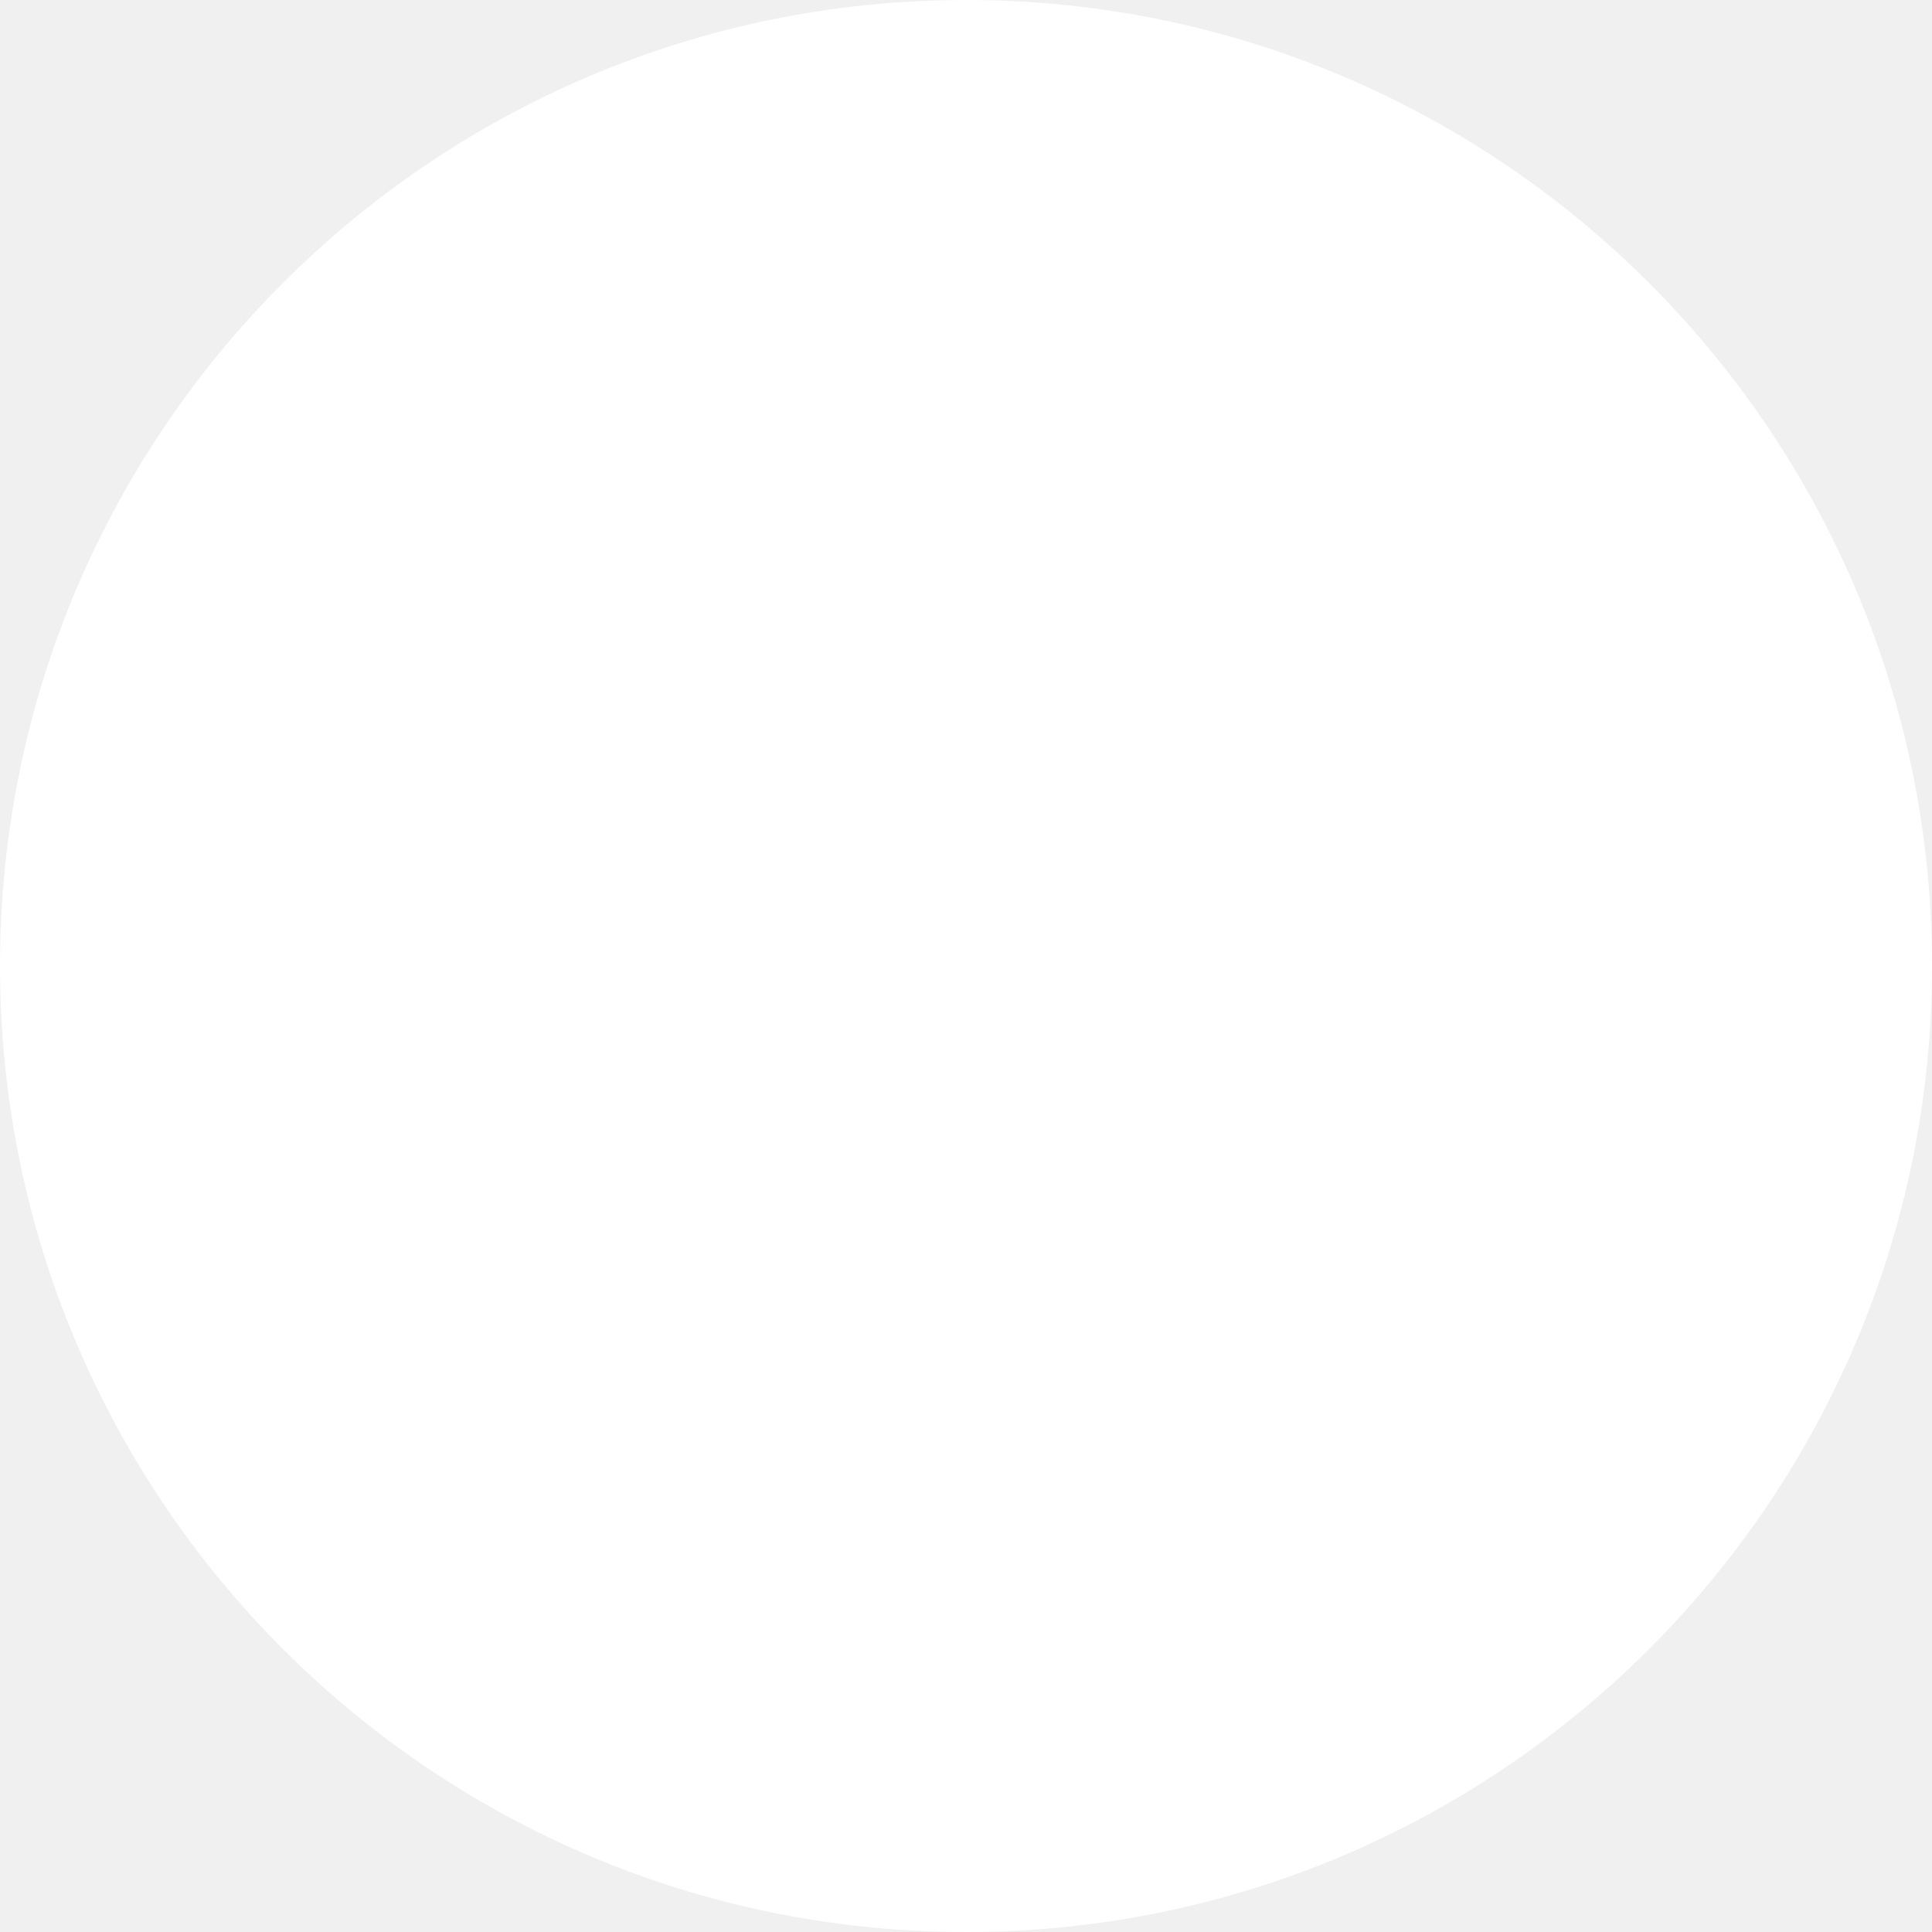
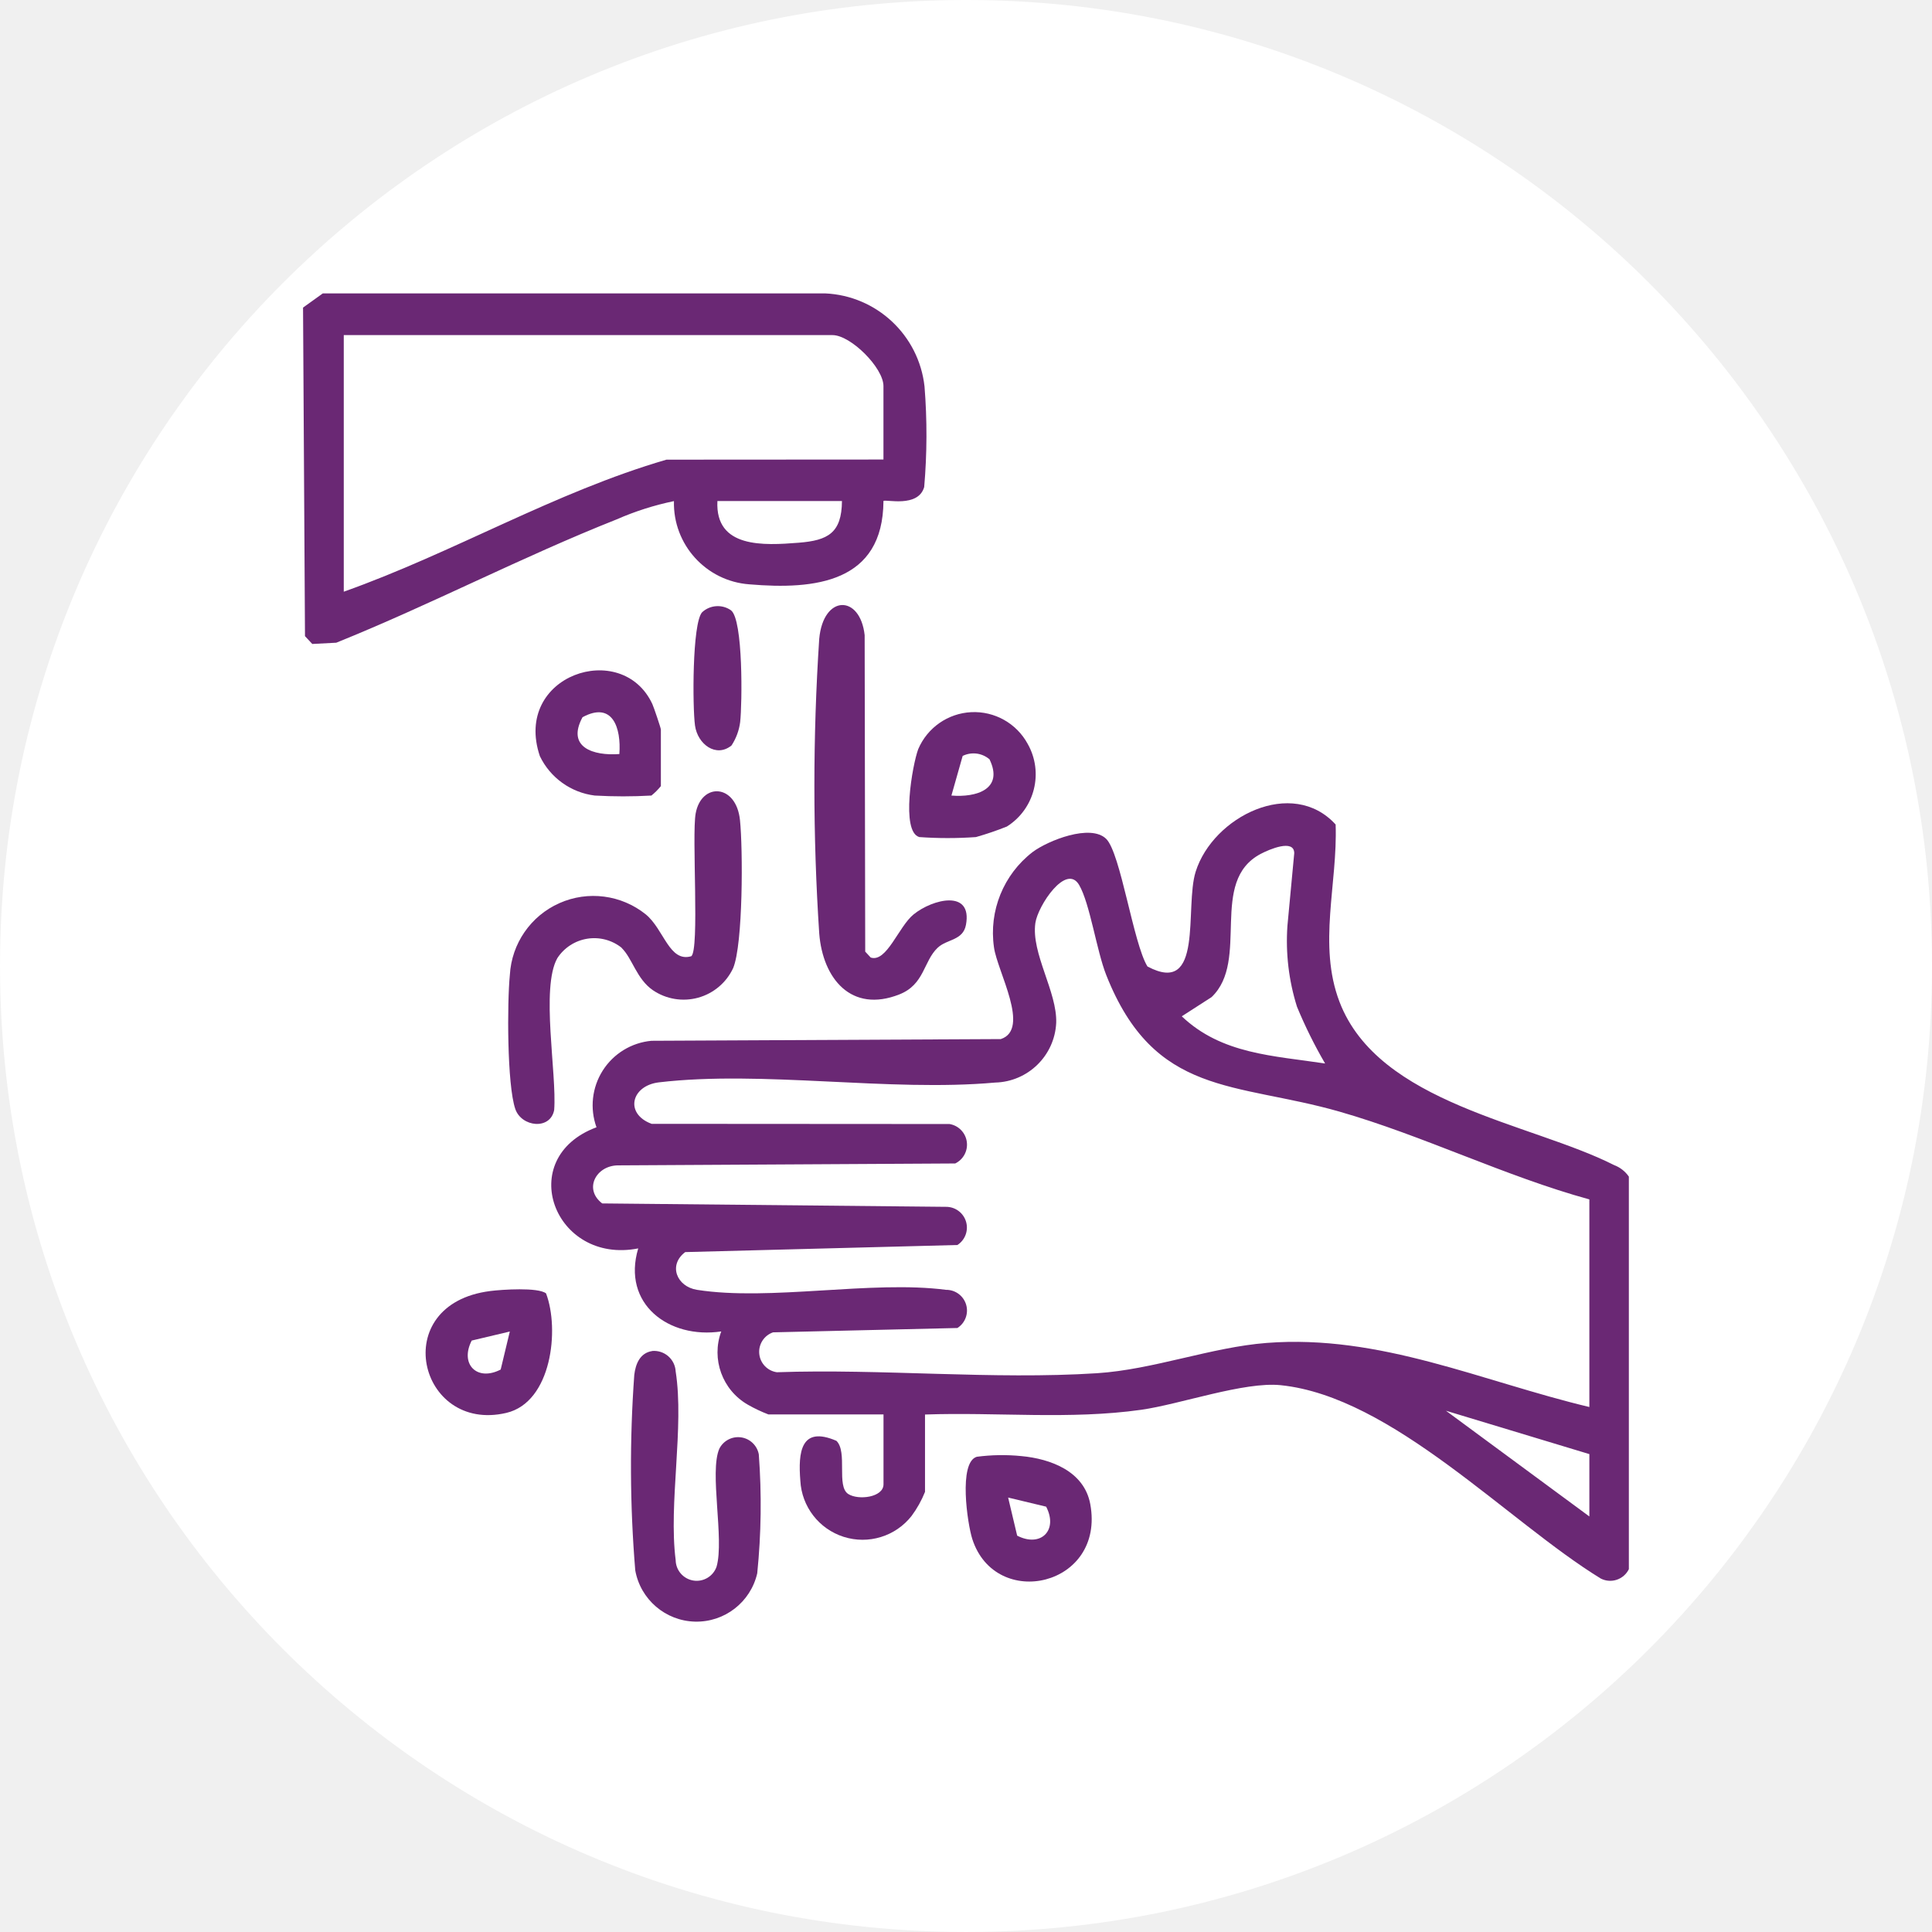
<svg xmlns="http://www.w3.org/2000/svg" width="113.341" height="113.341" viewBox="0 0 113.341 113.341">
-   <g id="Grupo_1212924" data-name="Grupo 1212924" transform="translate(-1213.932 -650.788)">
+   <defs>
+     <clipPath id="clip-path">
+       <rect id="Rectángulo_461189" data-name="Rectángulo 461189" width="77.775" height="77.919" fill="#6a2874" />
+     </clipPath>
+   </defs>
+   <g id="Grupo_1212906" data-name="Grupo 1212906" transform="translate(-1213.932 -650.788)">
    <path id="Trazado_998483" data-name="Trazado 998483" d="M125.718,69.047a56.67,56.67,0,1,1-56.67-56.67,56.671,56.671,0,0,1,56.67,56.67" transform="translate(1201.555 638.411)" fill="#fff" />
-     <rect id="Rectángulo_401104" data-name="Rectángulo 401104" width="76.991" height="77.919" transform="translate(1232.711 668)" fill="none" />
+     <g id="Grupo_1212509" data-name="Grupo 1212509" transform="translate(1231.711 668)" clip-path="url(#clip-path)">
+       <path id="Trazado_1278758" data-name="Trazado 1278758" d="M87.672,170.977v4.539a6.306,6.306,0,0,1-.794,1.42,3.656,3.656,0,0,1-6.52-2.075c-.134-1.666.02-3.243,2.117-2.34.671.659-.019,2.665.695,3.121.592.379,2.067.2,2.067-.57v-4.1H78.483a8.751,8.751,0,0,1-1.2-.568,3.542,3.542,0,0,1-1.565-4.3c-3.077.458-5.843-1.615-4.871-4.871-4.926.967-7.292-5.3-2.448-7.106a3.8,3.8,0,0,1,3.224-5.074l20.495-.1c1.759-.575-.21-3.971-.4-5.384a5.975,5.975,0,0,1,2.267-5.589c.909-.679,3.4-1.67,4.315-.773.848.829,1.591,6.144,2.422,7.486,3.33,1.777,2.164-3.453,2.828-5.561,1.017-3.232,5.666-5.56,8.211-2.767.124,3.475-1.055,7.05.226,10.4,2.294,6,11.216,7.1,16.105,9.578a1.833,1.833,0,0,1,.871.679V180.05a1.217,1.217,0,0,1-1.646.551c-5.451-3.337-12.234-10.673-18.781-11.344-2.139-.219-5.9,1.121-8.185,1.444-4.168.589-8.474.129-12.676.277m23.469-20.592a27.4,27.4,0,0,1-1.65-3.33,12.845,12.845,0,0,1-.561-4.748l.4-4.265c-.012-.843-1.46-.221-1.963.043-3.081,1.619-.619,6.247-2.887,8.405l-1.748,1.126c2.34,2.228,5.386,2.308,8.411,2.769m15.5,7.972c-4.942-1.355-9.771-3.75-14.665-5.151-6.1-1.745-10.853-.858-13.68-8.018-.565-1.43-.953-4.188-1.587-5.276-.76-1.3-2.422,1.221-2.568,2.228-.257,1.779,1.287,4.046,1.222,5.863a3.679,3.679,0,0,1-3.585,3.5c-6.2.558-13.649-.729-19.719-.013-1.63.192-2.031,1.84-.433,2.434l17.48.011a1.227,1.227,0,0,1,.333,2.314l-19.815.112c-1.261.031-1.992,1.393-.895,2.232l20.173.2a1.217,1.217,0,0,1,.666,2.239l-15.968.416c-1.012.761-.5,2.026.691,2.214,4.287.676,10.241-.57,14.611,0a1.215,1.215,0,0,1,.666,2.239l-10.816.255a1.21,1.21,0,0,0,.222,2.341c6.14-.216,12.689.449,18.782.057,3.309-.213,6.7-1.525,9.958-1.777,6.664-.515,12.6,2.25,18.927,3.76Zm0,18.6V173.3l-8.414-2.544Z" transform="translate(-51.185 -105.207)" fill="#6a2874" />
+       <path id="Trazado_1278759" data-name="Trazado 1278759" d="M34.05,12.188c-.03,4.767-3.985,5.211-7.867,4.88a4.774,4.774,0,0,1-4.424-4.882A16.863,16.863,0,0,0,18.4,13.257c-5.552,2.2-10.906,5-16.452,7.236l-1.407.073-.427-.458L0,.833,1.16,0,30.627,0a6.142,6.142,0,0,1,5.832,5.46,35.53,35.53,0,0,1-.019,5.9c-.356,1.238-2.272.7-2.39.82m0-2.434V5.436c0-1.069-1.917-2.989-2.989-2.989H2.389V17.5C8.817,15.219,14.77,11.66,21.32,9.754Zm-2.436,2.436H24.309c-.14,2.783,2.725,2.607,4.77,2.445,1.708-.135,2.521-.565,2.537-2.445" transform="translate(-0.001)" fill="#6a2874" />
+       <path id="Trazado_1278760" data-name="Trazado 1278760" d="M61.016,141.1a2.581,2.581,0,0,0-3.78.606c-.982,1.745-.021,6.773-.184,8.906-.228,1.193-1.918,1-2.281-.058-.487-1.423-.481-6.25-.319-7.868a4.907,4.907,0,0,1,7.973-3.55c1.074.885,1.377,2.831,2.668,2.456.495-.352.024-7.086.259-8.376.335-1.837,2.38-1.75,2.6.39.175,1.683.185,7.272-.4,8.68a3.206,3.206,0,0,1-4.707,1.3c-.963-.66-1.206-1.872-1.836-2.482" transform="translate(-42.32 -102.706)" fill="#6a2874" />
+       <path id="Trazado_1278761" data-name="Trazado 1278761" d="M142.7,102.674c-.841.8-.765,2.152-2.246,2.736-2.819,1.11-4.492-.923-4.7-3.577a131.724,131.724,0,0,1,0-17.287c.24-2.6,2.4-2.606,2.665-.213l.033,18.565.322.348c.938.31,1.635-1.819,2.519-2.533,1.111-.9,3.458-1.487,3.069.615-.173.932-1.119.828-1.661,1.346" transform="translate(-105.473 -64.284)" fill="#6a2874" />
+       <path id="Trazado_1278762" data-name="Trazado 1278762" d="M88.141,280.169a1.271,1.271,0,0,1,1.375,1.2c.513,3.266-.426,7.743,0,11.068a1.234,1.234,0,0,0,2.4.385c.463-1.611-.437-5.565.163-6.923a1.235,1.235,0,0,1,2.314.333,39.756,39.756,0,0,1-.092,6.982,3.653,3.653,0,0,1-7.156-.176,74.195,74.195,0,0,1-.057-11.465c.075-.637.33-1.289,1.051-1.4" transform="translate(-67.657 -218.126)" fill="#6a2874" />
+       <path id="Trazado_1278763" data-name="Trazado 1278763" d="M65.069,107.226a4.133,4.133,0,0,1-3.221-2.314c-1.6-4.752,4.817-6.888,6.6-3.054.085.183.5,1.414.5,1.493v3.321a3.7,3.7,0,0,1-.554.554,29.1,29.1,0,0,1-3.321,0m1.44-2.435c.113-1.521-.389-3.119-2.161-2.161-.958,1.772.64,2.275,2.161,2.161" transform="translate(-47.957 -77.767)" fill="#6a2874" />
+       <path id="Trazado_1278764" data-name="Trazado 1278764" d="M36.259,263.976c.691-.088,2.814-.23,3.28.138.8,2.1.337,6.385-2.331,7.011-5.148,1.207-6.991-6.381-.95-7.148m1.155,2.374-2.235.53c-.714,1.385.315,2.42,1.7,1.7Z" transform="translate(-25.284 -205.449)" fill="#6a2874" />
+       <path id="Trazado_1278765" data-name="Trazado 1278765" d="M176.2,307.918a11.354,11.354,0,0,1,2.609-.041c1.731.16,3.692.891,4.048,2.815.893,4.827-5.556,6.279-6.92,2.051-.284-.881-.826-4.5.264-4.825m1.838,2.392.53,2.235c1.385.714,2.42-.315,1.7-1.7Z" transform="translate(-136.676 -239.668)" fill="#6a2874" />
+       <path id="Trazado_1278766" data-name="Trazado 1278766" d="M161.19,118.281c-1.1-.308-.407-4.246-.066-5.157a3.57,3.57,0,0,1,6.421-.313,3.624,3.624,0,0,1-1.218,4.851,18.428,18.428,0,0,1-1.816.619,23.5,23.5,0,0,1-3.321,0m1.882-2.436c1.47.122,3.081-.374,2.235-2.125a1.442,1.442,0,0,0-1.575-.2Z" transform="translate(-125.036 -86.386)" fill="#6a2874" />
+       <path id="Trazado_1278767" data-name="Trazado 1278767" d="M105.681,91.04c-.9.732-1.988-.068-2.141-1.173-.147-1.06-.17-5.987.416-6.641a1.351,1.351,0,0,1,1.695-.117c.723.551.658,5.492.539,6.556a3.261,3.261,0,0,1-.508,1.374" transform="translate(-80.547 -64.518)" fill="#6a2874" />
+     </g>
  </g>
</svg>
